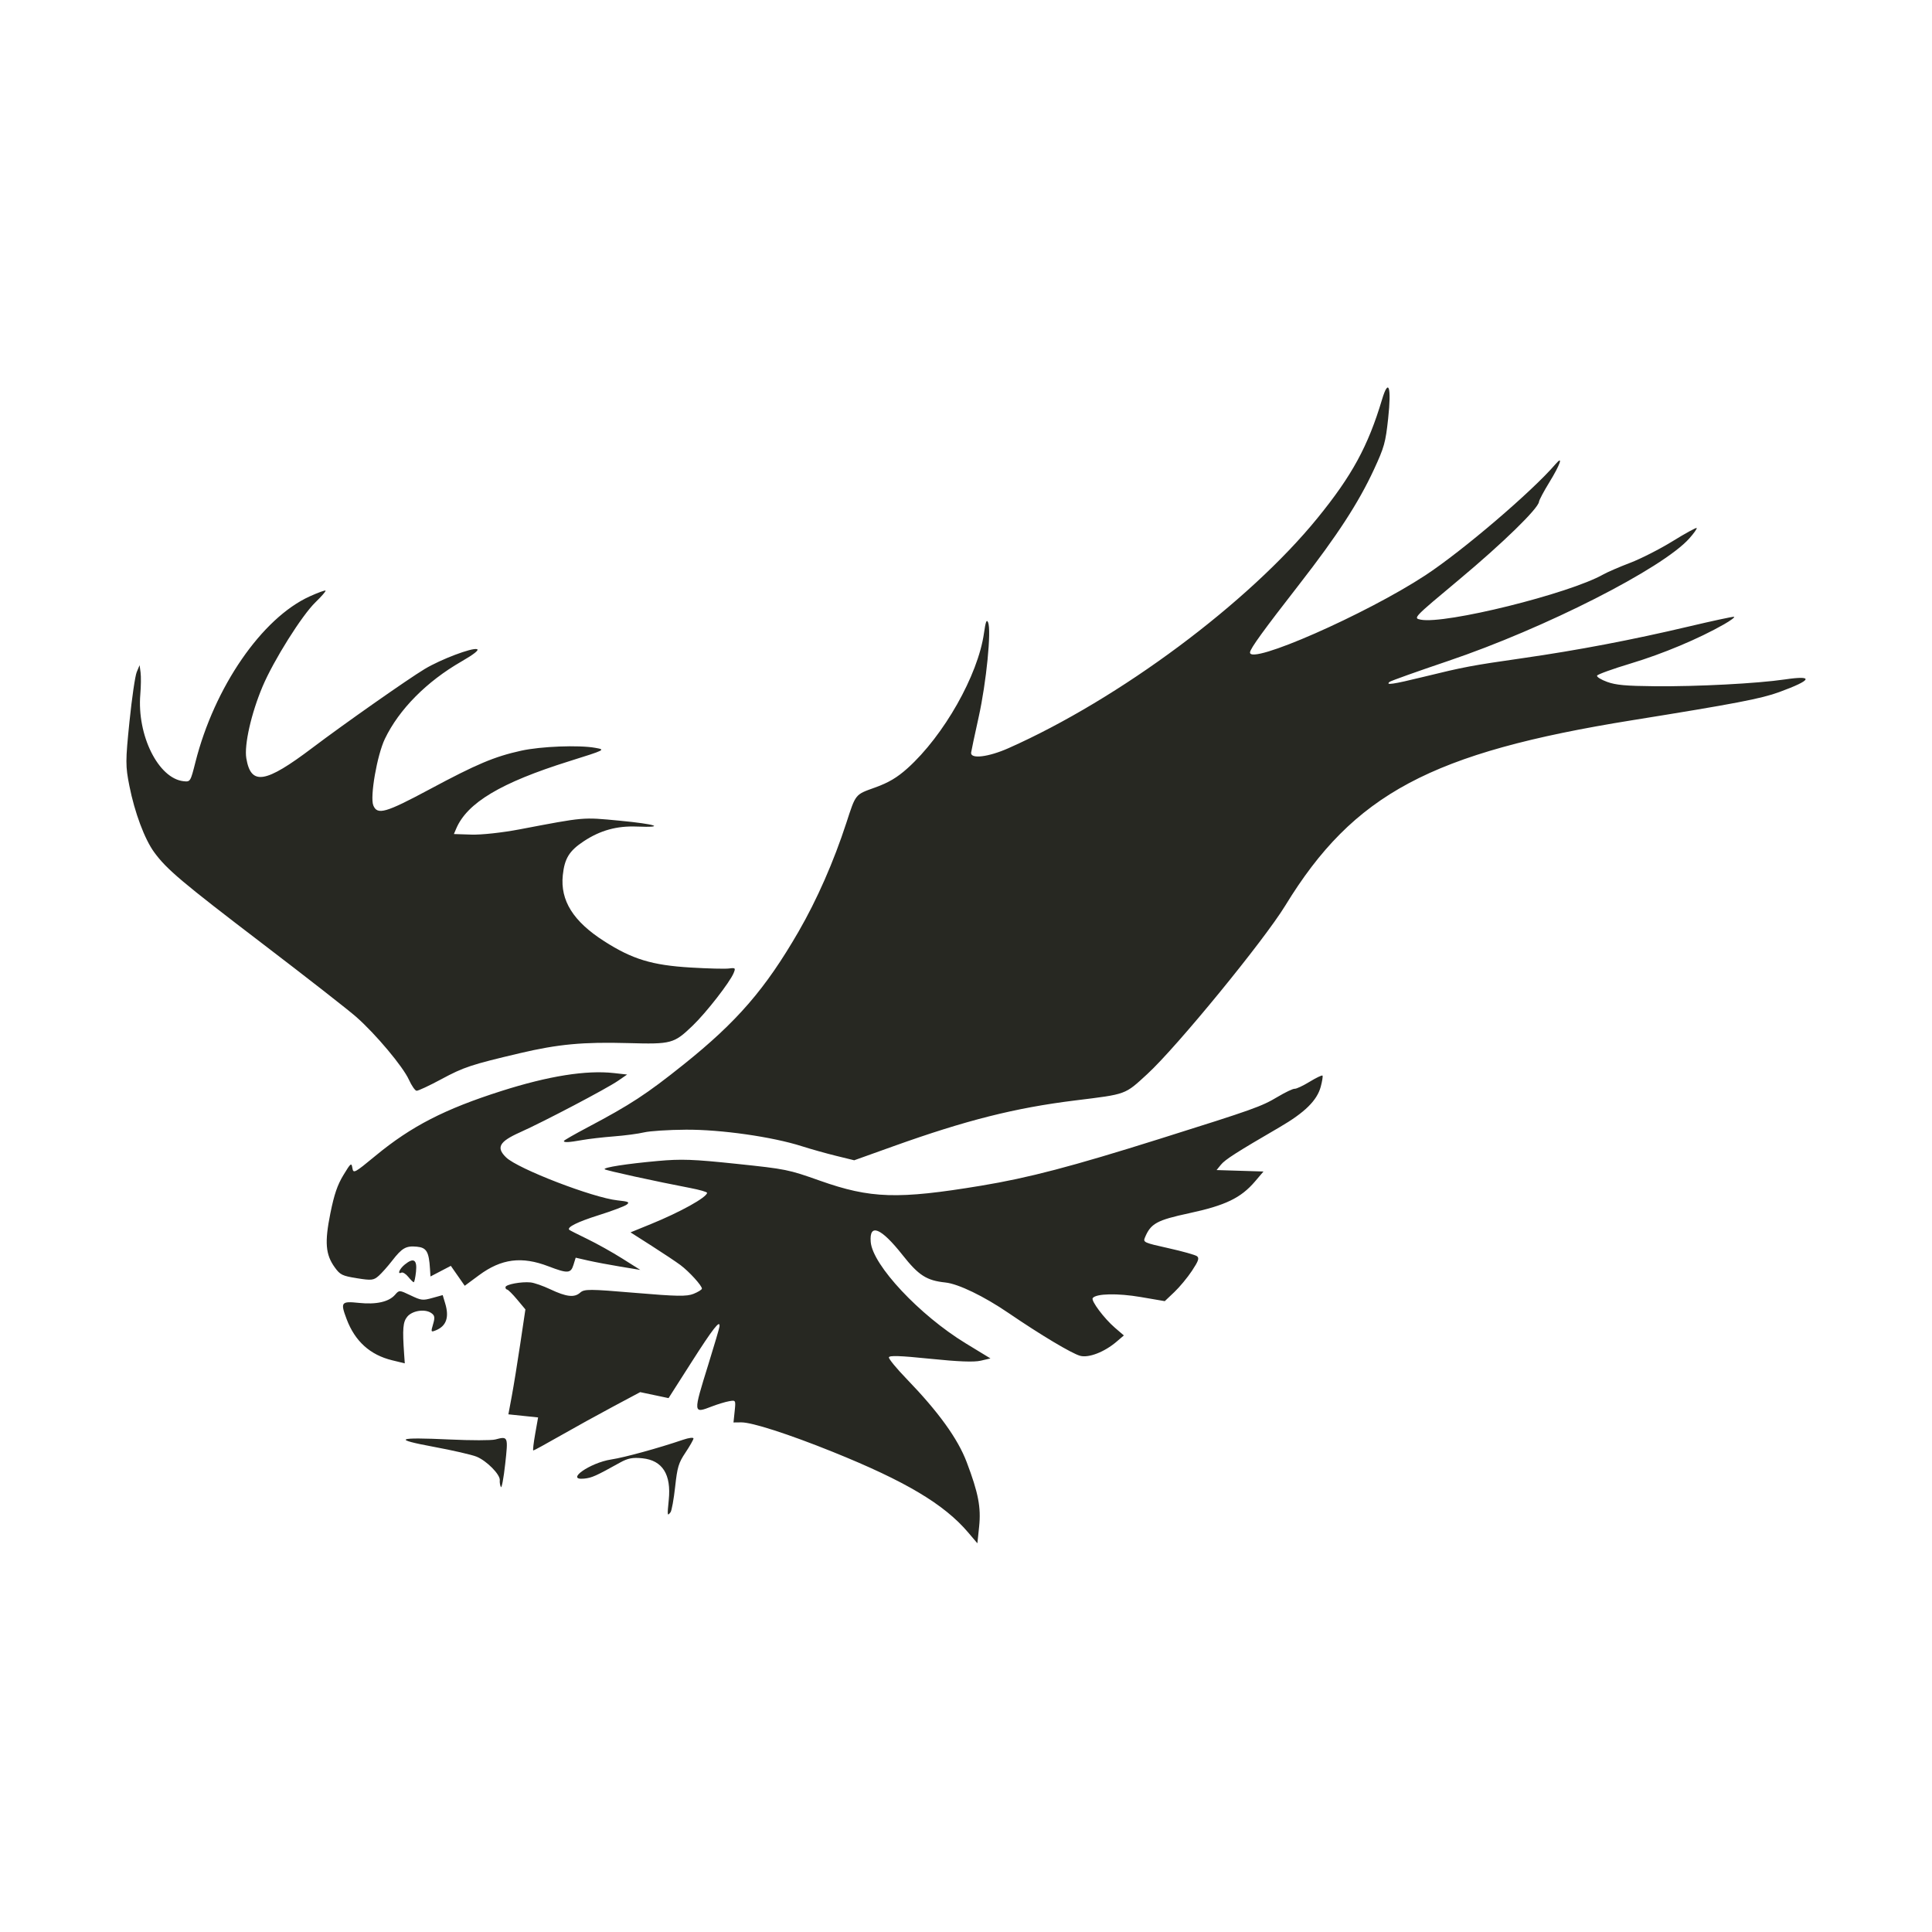
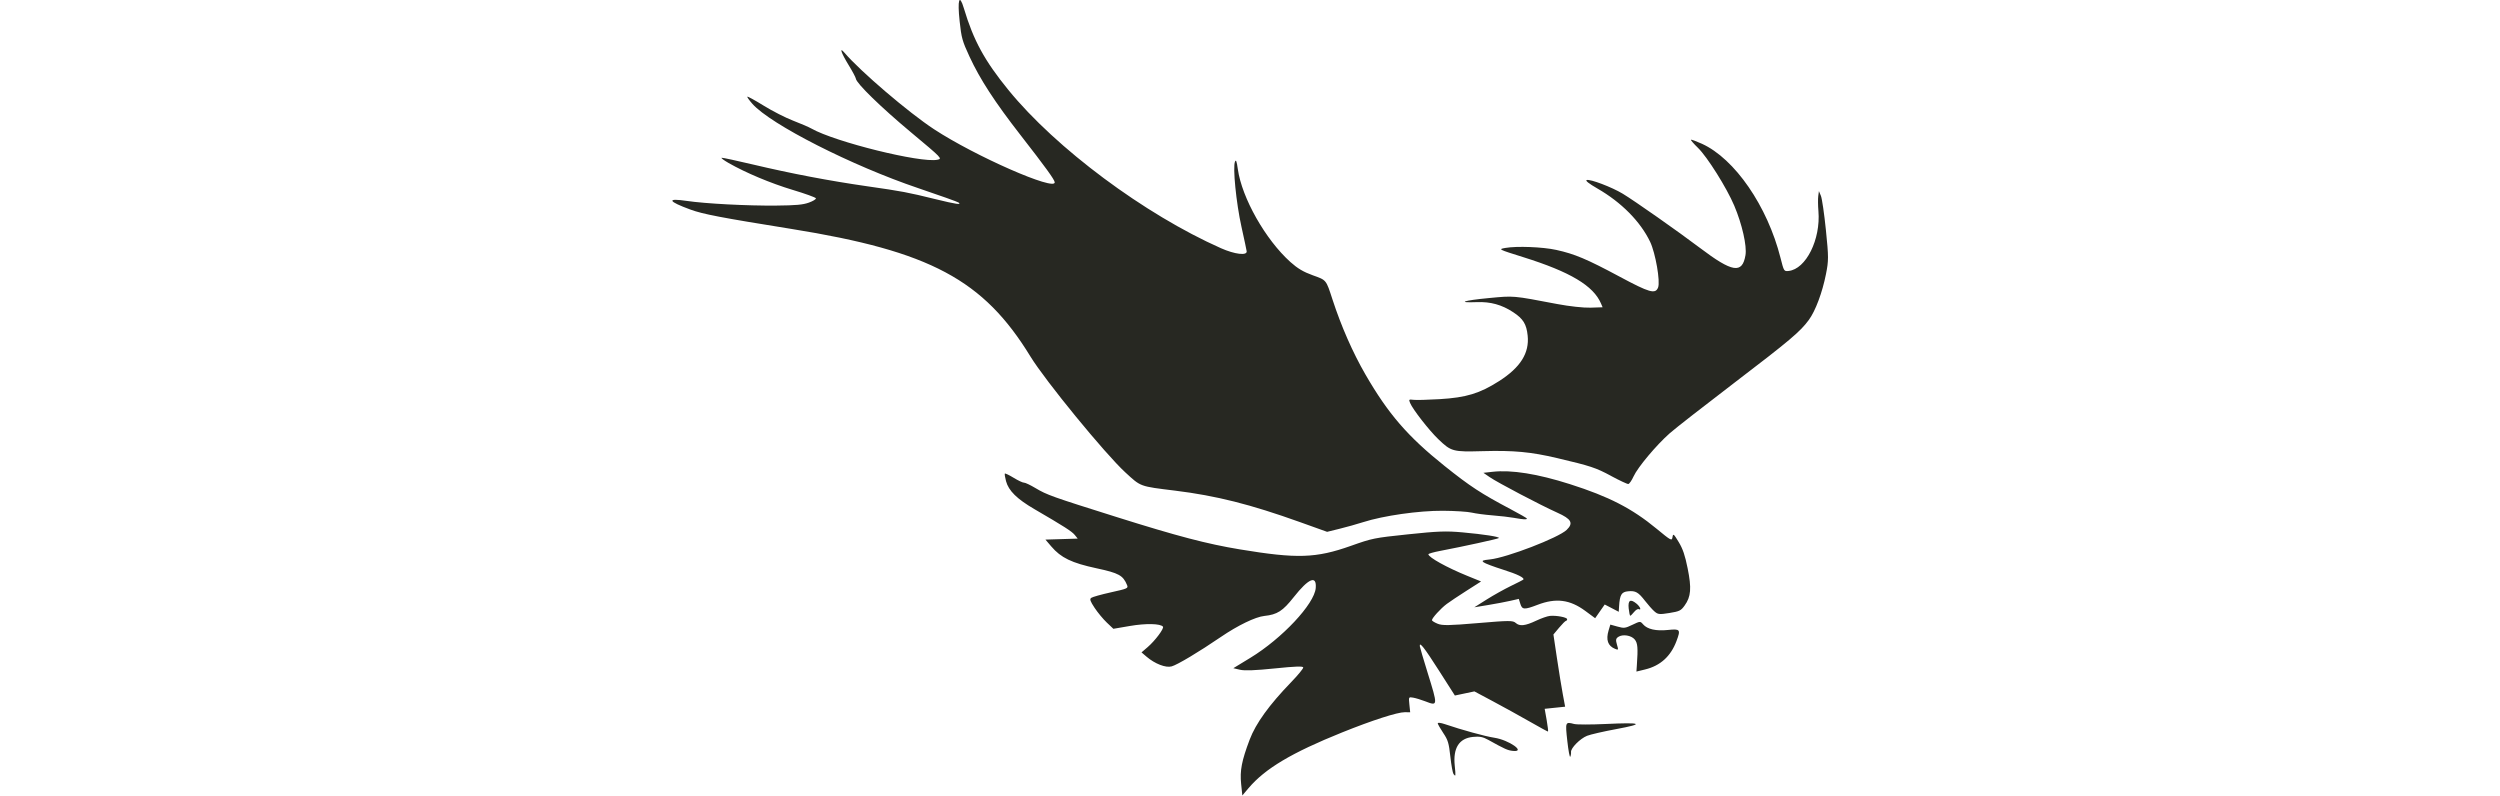
- <svg xmlns="http://www.w3.org/2000/svg" version="1.1" id="svg2" xml:space="preserve" width="512" height="512" viewBox="0 0 512 512">
+ <svg xmlns="http://www.w3.org/2000/svg" version="1.1" id="svg2" xml:space="preserve" width="264" height="84" viewBox="0 0 264 84">
  <defs id="defs6">
    <clipPath clipPathUnits="userSpaceOnUse" id="clipPath18">
      <path d="M 0,800 H 800 V 0 H 0 Z" id="path16" />
    </clipPath>
    <clipPath clipPathUnits="userSpaceOnUse" id="clipPath3426">
      <path d="M 0,800 H 800 V 0 H 0 Z" id="path3424" />
    </clipPath>
  </defs>
-   <g id="g10" transform="matrix(1.333333,0,0,-1.333333,0,512)">
-     <path style="fill:#272822;fill-opacity:1;stroke-width:0.474" d="m 133.276,83.437 c 0.23,0.298 0.64,2.56 0.912,5.027 0.435,3.952 0.678,4.761 2.044,6.809 0.853,1.278 1.573,2.54 1.6,2.805 0.027,0.265 -0.895,0.159 -2.049,-0.234 -4.936,-1.681 -11.647,-3.524 -14.295,-3.926 -4.232,-0.643 -9.259,-4.193 -5.386,-3.804 1.531,0.154 2.309,0.502 7.142,3.192 1.551,0.863 2.522,1.049 4.446,0.848 3.987,-0.416 5.749,-3.207 5.231,-8.287 -0.316,-3.131 -0.298,-3.277 0.357,-2.43 z m 61.334,-2.863 c 0.399,3.825 -0.154,6.692 -2.473,12.819 -1.767,4.669 -5.615,9.996 -11.974,16.575 -1.951,2.019 -3.521,3.926 -3.488,4.237 0.044,0.418 2.188,0.347 8.191,-0.269 5.633,-0.579 8.724,-0.696 10.062,-0.384 l 1.932,0.451 -4.908,2.991 c -9.172,5.589 -18.513,15.557 -18.889,20.157 -0.31,3.796 2.037,2.833 6.325,-2.596 3.207,-4.061 4.776,-5.066 8.521,-5.462 2.577,-0.273 7.659,-2.73 12.554,-6.071 6.351,-4.334 12.554,-8.042 14.219,-8.498 1.699,-0.466 4.834,0.748 7.24,2.804 l 1.456,1.244 -1.772,1.522 c -2.156,1.853 -4.81,5.4 -4.419,5.906 0.695,0.901 4.945,0.99 9.555,0.202 l 4.765,-0.815 1.907,1.809 c 1.049,0.995 2.626,2.898 3.504,4.23 1.29,1.955 1.482,2.511 0.996,2.891 -0.331,0.258 -2.887,0.977 -5.681,1.598 -4.835,1.074 -5.061,1.175 -4.68,2.094 1.165,2.812 2.356,3.469 8.806,4.855 7.205,1.548 10.283,3.033 13.077,6.306 l 1.694,1.985 -4.663,0.143 -4.663,0.143 0.858,1.056 c 0.842,1.036 3.077,2.466 11.665,7.463 5.019,2.92 7.445,5.31 8.184,8.061 0.291,1.083 0.446,2.07 0.345,2.195 -0.101,0.124 -1.254,-0.427 -2.562,-1.226 -1.308,-0.799 -2.642,-1.425 -2.964,-1.391 -0.322,0.034 -1.822,-0.675 -3.333,-1.575 -3.317,-1.976 -4.7,-2.469 -23.494,-8.379 -17.562,-5.523 -26.03,-7.744 -35.5,-9.312 -16.544,-2.74 -21.964,-2.571 -32.056,1.003 -6.269,2.22 -6.69,2.305 -16.565,3.343 -8.628,0.907 -10.954,0.991 -15.664,0.565 -6.18,-0.558 -10.83,-1.282 -10.538,-1.642 0.188,-0.232 10.241,-2.433 17.006,-3.725 1.863,-0.356 3.372,-0.791 3.353,-0.968 -0.096,-0.917 -5.336,-3.824 -11.2,-6.214 l -4.018,-1.637 4.182,-2.668 c 2.3,-1.468 4.878,-3.188 5.73,-3.822 1.746,-1.302 4.332,-4.149 4.274,-4.705 -0.021,-0.202 -0.766,-0.662 -1.655,-1.022 -1.345,-0.545 -3.299,-0.513 -11.627,0.194 -9.073,0.77 -10.094,0.774 -10.908,0.043 -1.15,-1.032 -2.733,-0.853 -5.961,0.674 -1.421,0.672 -3.172,1.282 -3.892,1.356 -1.832,0.187 -4.936,-0.39 -4.992,-0.929 -0.026,-0.247 0.118,-0.466 0.32,-0.487 0.202,-0.021 1.103,-0.918 2.001,-1.994 l 1.634,-1.955 -1.015,-6.804 c -0.558,-3.742 -1.319,-8.434 -1.691,-10.426 l -0.676,-3.622 2.953,-0.308 2.953,-0.308 -0.58,-3.275 c -0.319,-1.801 -0.49,-3.284 -0.379,-3.296 0.111,-0.013 2.524,1.306 5.363,2.928 2.839,1.622 7.576,4.237 10.526,5.81 l 5.363,2.861 2.819,-0.595 2.818,-0.595 4.578,7.172 c 4.287,6.716 5.713,8.531 5.545,7.057 -0.036,-0.339 -1.034,-3.722 -2.213,-7.519 -3.048,-9.817 -3.049,-9.807 0.688,-8.367 1.142,0.44 2.683,0.908 3.424,1.039 1.339,0.237 1.347,0.223 1.116,-1.99 l -0.232,-2.229 1.55,0.017 c 2.109,0.023 9.421,-2.334 18.154,-5.853 14.509,-5.846 22.175,-10.411 26.968,-16.061 l 1.803,-2.125 z m -94.2,12.422 c 0.61,5.516 0.591,5.574 -1.973,4.895 -0.748,-0.198 -4.804,-0.2 -9.015,-0.003 -10.627,0.496 -11.522,0.083 -3.172,-1.465 3.702,-0.686 7.508,-1.56 8.458,-1.942 2.015,-0.81 4.734,-3.564 4.628,-4.687 -0.044,-0.427 0.057,-1.036 0.216,-1.353 0.159,-0.317 0.545,1.733 0.857,4.556 z M 80.323,114.877 c -0.349,5.011 -0.237,6.365 0.618,7.413 0.988,1.212 3.489,1.605 4.757,0.747 0.712,-0.482 0.781,-0.885 0.381,-2.23 -0.464,-1.56 -0.437,-1.62 0.561,-1.213 2.068,0.844 2.674,2.583 1.853,5.316 l -0.505,1.68 -2.053,-0.569 c -1.922,-0.533 -2.197,-0.5 -4.318,0.511 -2.251,1.074 -2.27,1.075 -3.093,0.127 -1.229,-1.416 -3.731,-1.98 -7.189,-1.619 -3.534,0.368 -3.708,0.139 -2.443,-3.219 1.66,-4.405 4.66,-7.119 9.053,-8.188 l 2.509,-0.611 z m -5.048,15.544 c 0.615,0.55 1.808,1.893 2.652,2.984 1.987,2.568 2.768,3.013 4.93,2.806 1.92,-0.183 2.396,-0.987 2.607,-4.394 l 0.095,-1.527 2.024,1.056 2.024,1.056 1.381,-1.98 1.381,-1.98 2.837,2.098 c 4.448,3.289 8.486,3.807 13.795,1.772 3.814,-1.462 4.446,-1.429 4.972,0.263 l 0.45,1.449 2.442,-0.558 c 1.343,-0.307 4.233,-0.854 6.423,-1.215 l 3.981,-0.657 -3.576,2.256 c -1.967,1.241 -5.107,2.996 -6.979,3.9 -1.871,0.904 -3.478,1.722 -3.571,1.816 -0.509,0.515 1.634,1.578 5.875,2.915 2.628,0.828 5.119,1.766 5.536,2.085 0.651,0.497 0.393,0.618 -1.817,0.852 -4.884,0.517 -19.806,6.269 -22.141,8.534 -2.022,1.962 -1.379,3.136 2.721,4.973 4.795,2.148 17.265,8.701 19.532,10.264 l 1.797,1.238 -2.622,0.292 c -5.511,0.615 -12.977,-0.575 -22.37,-3.565 -11.27,-3.588 -17.915,-7.007 -25.022,-12.875 -4.208,-3.474 -4.408,-3.58 -4.594,-2.421 -0.178,1.109 -0.328,0.991 -1.782,-1.412 -1.199,-1.982 -1.833,-3.838 -2.591,-7.591 -1.167,-5.779 -0.97,-8.206 0.876,-10.762 1.069,-1.481 1.481,-1.682 4.398,-2.151 2.9,-0.466 3.328,-0.419 4.335,0.482 z m 7.41,0.82 c 0.25,2.398 -0.469,2.856 -2.234,1.424 -1.059,-0.859 -1.542,-2.034 -0.662,-1.609 0.266,0.128 0.87,-0.244 1.343,-0.827 0.473,-0.583 0.966,-1.071 1.095,-1.084 0.13,-0.012 0.335,0.93 0.457,2.096 z m 32.98,26.159 c 1.335,0.238 4.198,0.569 6.361,0.735 2.164,0.166 4.86,0.525 5.992,0.796 1.132,0.271 4.868,0.512 8.303,0.534 6.973,0.045 17.197,-1.412 23.05,-3.285 1.775,-0.568 4.844,-1.43 6.819,-1.914 l 3.591,-0.881 7.805,2.795 c 14.417,5.163 24.178,7.623 36.095,9.097 10.338,1.278 9.83,1.092 14.383,5.274 5.818,5.343 23.133,26.49 27.39,33.45 13.577,22.2 28.978,30.424 69.015,36.857 20.393,3.276 25.564,4.267 29.169,5.586 6.556,2.4 6.99,3.377 1.115,2.512 -5.476,-0.806 -17.416,-1.43 -25.87,-1.351 -5.724,0.053 -7.702,0.233 -9.439,0.859 -1.209,0.436 -2.116,0.998 -2.016,1.249 0.1,0.252 3.107,1.338 6.684,2.414 6.381,1.92 13.527,4.919 18.542,7.781 1.392,0.794 2.281,1.47 1.975,1.502 -0.306,0.032 -4.363,-0.842 -9.015,-1.942 -11.192,-2.646 -22.027,-4.711 -32.966,-6.282 -10.238,-1.471 -11.612,-1.73 -19.797,-3.736 -5.977,-1.465 -7.583,-1.698 -6.636,-0.966 0.271,0.21 5.492,2.072 11.604,4.138 19.222,6.499 42.633,18.394 47.942,24.359 0.906,1.017 1.566,1.95 1.466,2.072 -0.099,0.122 -2.242,-1.052 -4.762,-2.609 -2.52,-1.557 -6.323,-3.495 -8.451,-4.306 -2.128,-0.811 -4.53,-1.849 -5.338,-2.306 -6.802,-3.849 -31.504,-9.966 -36.312,-8.992 -1.51,0.306 -1.468,0.349 7.614,7.933 8.7,7.265 15.768,14.15 15.909,15.499 0.036,0.344 0.969,2.096 2.073,3.895 2.145,3.493 2.815,5.455 1.23,3.603 -4.653,-5.436 -18.511,-17.273 -25.895,-22.119 -11.813,-7.751 -35.121,-17.987 -34.841,-15.3 0.083,0.795 2.645,4.33 9.824,13.555 7.497,9.634 11.752,16.177 14.796,22.757 2.063,4.459 2.311,5.348 2.833,10.161 0.681,6.285 0.088,8.129 -1.215,3.777 -2.784,-9.298 -5.969,-15.143 -12.86,-23.605 -13.713,-16.839 -39.316,-35.899 -61.386,-45.7 -3.994,-1.773 -7.568,-2.203 -7.431,-0.894 0.031,0.299 0.71,3.493 1.508,7.097 1.528,6.899 2.551,17.23 1.862,18.806 -0.29,0.663 -0.489,0.135 -0.814,-2.164 -1.182,-8.341 -7.983,-20.357 -15.189,-26.833 -2.059,-1.851 -3.78,-2.871 -6.463,-3.834 -3.978,-1.427 -3.809,-1.219 -5.692,-7 -2.522,-7.737 -5.845,-15.301 -9.51,-21.64 -6.591,-11.4 -12.224,-17.914 -22.836,-26.405 -7.383,-5.908 -10.558,-7.985 -19.116,-12.511 -2.565,-1.356 -4.675,-2.567 -4.687,-2.69 -0.037,-0.347 0.951,-0.3 3.591,0.17 z m -27.948,12.101 c 4.472,2.406 5.919,2.885 15.627,5.173 7.597,1.79 12.557,2.253 21.476,2.004 8.673,-0.242 9.118,-0.121 12.877,3.489 2.664,2.558 7.374,8.609 8.119,10.429 0.414,1.012 0.347,1.078 -0.936,0.909 -0.76,-0.1 -4.18,-0.015 -7.6,0.19 -7.684,0.46 -11.578,1.643 -17.17,5.217 -6.168,3.942 -8.775,8.093 -8.249,13.135 0.348,3.337 1.286,4.852 4.19,6.765 3.266,2.152 6.549,3.058 10.516,2.903 5.929,-0.232 3.819,0.483 -3.451,1.171 -7.416,0.702 -6.785,0.756 -19.833,-1.726 -3.452,-0.657 -7.586,-1.108 -9.572,-1.044 l -3.496,0.112 0.465,1.09 c 2.191,5.133 8.882,9.126 22.393,13.364 7.311,2.294 7.334,2.305 5.238,2.681 -3.275,0.587 -10.807,0.295 -14.731,-0.571 -5.31,-1.172 -8.838,-2.659 -18.166,-7.659 -8.781,-4.707 -10.416,-5.175 -11.217,-3.212 -0.695,1.702 0.749,9.995 2.302,13.228 2.811,5.848 8.288,11.386 15.196,15.363 2.487,1.432 3.591,2.305 3.113,2.461 -1.002,0.327 -7.214,-2.027 -10.388,-3.936 -3.368,-2.026 -16.041,-10.921 -22.301,-15.653 -9.408,-7.112 -12.243,-7.564 -13.162,-2.099 -0.446,2.655 0.981,8.95 3.242,14.291 2.188,5.17 7.801,14.108 10.501,16.72 1.196,1.157 2.098,2.197 2.005,2.312 -0.093,0.115 -1.517,-0.403 -3.163,-1.151 -9.484,-4.307 -18.931,-18.019 -22.703,-32.955 -0.976,-3.866 -1.008,-3.916 -2.333,-3.778 -5.025,0.524 -9.308,9.124 -8.616,17.303 0.133,1.576 0.156,3.518 0.051,4.315 l -0.192,1.449 -0.575,-1.369 c -0.316,-0.753 -0.965,-5.188 -1.441,-9.855 -0.803,-7.87 -0.805,-8.796 -0.019,-12.761 1.053,-5.314 3.024,-10.586 4.936,-13.203 2.477,-3.392 5.468,-5.915 21.661,-18.274 8.615,-6.576 16.941,-13.081 18.501,-14.456 3.857,-3.4 9.271,-9.853 10.458,-12.467 0.536,-1.18 1.221,-2.171 1.523,-2.203 0.302,-0.032 2.519,1.003 4.928,2.299 z" id="path4487" />
+   <g id="g10" transform="matrix(1.333333,0,0,-1.333333,0,84)">
+     <path style="fill:#272822;fill-opacity:1;stroke-width:0.13" d="m 115.118,1.697 c -0.063,0.082 -0.176,0.702 -0.25,1.379 -0.119,1.084 -0.186,1.306 -0.56,1.867 -0.234,0.351 -0.431,0.697 -0.439,0.769 -0.007,0.073 0.245,0.044 0.562,-0.064 1.354,-0.461 3.194,-0.966 3.92,-1.077 1.161,-0.176 2.539,-1.15 1.477,-1.043 -0.42,0.042 -0.633,0.138 -1.959,0.875 -0.425,0.237 -0.692,0.288 -1.219,0.233 -1.093,-0.114 -1.577,-0.879 -1.435,-2.273 0.087,-0.859 0.082,-0.899 -0.098,-0.666 z M 98.298,0.912 c -0.109,1.049 0.042,1.835 0.678,3.515 0.485,1.28 1.54,2.741 3.284,4.546 0.535,0.554 0.966,1.077 0.956,1.162 -0.012,0.115 -0.6,0.095 -2.246,-0.074 C 99.425,9.902 98.577,9.87 98.21,9.955 l -0.53,0.124 1.346,0.82 c 2.515,1.533 5.077,4.266 5.18,5.528 0.085,1.041 -0.559,0.777 -1.735,-0.712 -0.879,-1.114 -1.31,-1.389 -2.337,-1.498 -0.707,-0.075 -2.1,-0.749 -3.443,-1.665 -1.742,-1.189 -3.443,-2.205 -3.899,-2.331 -0.466,-0.128 -1.326,0.205 -1.985,0.769 l -0.399,0.341 0.486,0.417 c 0.591,0.508 1.319,1.481 1.212,1.62 -0.191,0.247 -1.356,0.272 -2.62,0.055 l -1.307,-0.224 -0.523,0.496 c -0.288,0.273 -0.72,0.795 -0.961,1.16 -0.354,0.536 -0.406,0.689 -0.273,0.793 0.091,0.071 0.792,0.268 1.558,0.438 1.326,0.294 1.388,0.322 1.284,0.574 -0.319,0.771 -0.646,0.951 -2.415,1.331 -1.976,0.425 -2.82,0.832 -3.586,1.729 l -0.465,0.544 1.279,0.039 1.279,0.039 -0.235,0.29 c -0.231,0.284 -0.844,0.676 -3.199,2.047 -1.376,0.801 -2.042,1.456 -2.244,2.211 -0.08,0.297 -0.122,0.568 -0.095,0.602 0.028,0.034 0.344,-0.117 0.703,-0.336 0.359,-0.219 0.725,-0.391 0.813,-0.382 0.088,0.009 0.5,-0.185 0.914,-0.432 0.91,-0.542 1.289,-0.677 6.443,-2.298 4.816,-1.515 7.138,-2.124 9.735,-2.554 4.537,-0.751 6.023,-0.705 8.791,0.275 1.719,0.609 1.835,0.632 4.543,0.917 2.366,0.249 3.004,0.272 4.296,0.155 1.695,-0.153 2.97,-0.352 2.89,-0.45 -0.051,-0.064 -2.808,-0.667 -4.664,-1.021 -0.511,-0.098 -0.925,-0.217 -0.92,-0.265 0.026,-0.252 1.463,-1.049 3.072,-1.704 l 1.102,-0.449 -1.147,-0.732 c -0.631,-0.402 -1.338,-0.874 -1.571,-1.048 -0.479,-0.357 -1.188,-1.138 -1.172,-1.29 0.006,-0.055 0.21,-0.182 0.454,-0.28 0.369,-0.15 0.905,-0.141 3.188,0.053 2.488,0.211 2.768,0.212 2.992,0.012 0.315,-0.283 0.75,-0.234 1.635,0.185 0.39,0.184 0.87,0.352 1.067,0.372 0.502,0.051 1.354,-0.107 1.369,-0.255 0.007,-0.068 -0.033,-0.128 -0.088,-0.134 -0.055,-0.006 -0.302,-0.252 -0.549,-0.547 l -0.448,-0.536 0.278,-1.866 c 0.153,-1.026 0.362,-2.313 0.464,-2.859 l 0.185,-0.993 -0.81,-0.084 -0.81,-0.084 0.159,-0.898 c 0.087,-0.494 0.134,-0.901 0.104,-0.904 -0.03,-0.004 -0.692,0.358 -1.471,0.803 -0.779,0.445 -2.078,1.162 -2.887,1.593 l -1.471,0.785 -0.773,-0.163 -0.773,-0.163 -1.255,1.967 c -1.176,1.842 -1.567,2.34 -1.521,1.935 0.01,-0.093 0.284,-1.021 0.607,-2.062 0.836,-2.692 0.836,-2.69 -0.189,-2.295 -0.313,0.121 -0.736,0.249 -0.939,0.285 -0.367,0.065 -0.369,0.061 -0.306,-0.546 l 0.064,-0.611 -0.425,0.005 C 110.683,6.599 108.678,5.952 106.283,4.987 102.304,3.384 100.202,2.132 98.887,0.583 L 98.393,0 Z M 124.131,4.318 c -0.167,1.513 -0.162,1.529 0.541,1.342 0.205,-0.054 1.317,-0.055 2.472,-8.22e-4 2.914,0.136 3.16,0.023 0.87,-0.402 -1.015,-0.188 -2.059,-0.428 -2.32,-0.533 -0.553,-0.222 -1.298,-0.977 -1.269,-1.285 0.012,-0.117 -0.016,-0.284 -0.059,-0.371 -0.044,-0.087 -0.15,0.475 -0.235,1.249 z m 5.509,6.001 c 0.096,1.374 0.065,1.746 -0.169,2.033 -0.271,0.332 -0.957,0.44 -1.304,0.205 -0.195,-0.132 -0.214,-0.243 -0.104,-0.611 0.127,-0.428 0.12,-0.444 -0.154,-0.333 -0.567,0.232 -0.733,0.708 -0.508,1.458 l 0.138,0.461 0.563,-0.156 c 0.527,-0.146 0.603,-0.137 1.184,0.14 0.617,0.294 0.623,0.295 0.848,0.035 0.337,-0.388 1.023,-0.543 1.972,-0.444 0.969,0.101 1.017,0.038 0.67,-0.883 -0.455,-1.208 -1.278,-1.952 -2.483,-2.245 l -0.688,-0.167 z m 1.384,4.263 c -0.169,0.151 -0.496,0.519 -0.727,0.818 -0.545,0.704 -0.759,0.826 -1.352,0.77 -0.526,-0.05 -0.657,-0.271 -0.715,-1.205 l -0.026,-0.419 -0.555,0.289 -0.555,0.289 -0.379,-0.543 -0.379,-0.543 -0.778,0.575 c -1.22,0.902 -2.327,1.044 -3.783,0.486 -1.046,-0.401 -1.219,-0.392 -1.363,0.072 l -0.123,0.397 -0.67,-0.153 c -0.368,-0.084 -1.161,-0.234 -1.761,-0.333 l -1.092,-0.18 0.981,0.619 c 0.539,0.34 1.401,0.821 1.914,1.07 0.513,0.248 0.954,0.472 0.979,0.498 0.139,0.141 -0.448,0.433 -1.611,0.799 -0.721,0.227 -1.404,0.484 -1.518,0.572 -0.178,0.136 -0.108,0.17 0.498,0.234 1.339,0.142 5.432,1.719 6.072,2.34 0.554,0.538 0.378,0.86 -0.746,1.364 -1.315,0.589 -4.735,2.386 -5.356,2.815 l -0.493,0.34 0.719,0.08 c 1.511,0.169 3.559,-0.158 6.135,-0.978 3.091,-0.984 4.913,-1.922 6.862,-3.531 1.154,-0.953 1.209,-0.982 1.26,-0.664 0.049,0.304 0.09,0.272 0.489,-0.387 0.329,-0.543 0.503,-1.053 0.71,-2.082 0.32,-1.585 0.266,-2.25 -0.24,-2.951 -0.293,-0.406 -0.406,-0.461 -1.206,-0.59 -0.795,-0.128 -0.913,-0.115 -1.189,0.132 z m -2.032,0.225 c -0.069,0.658 0.129,0.783 0.613,0.39 0.29,-0.236 0.423,-0.558 0.181,-0.441 -0.073,0.035 -0.239,-0.067 -0.368,-0.227 -0.13,-0.16 -0.265,-0.294 -0.3,-0.297 -0.035,-0.003 -0.092,0.255 -0.125,0.575 z m -9.044,7.174 c -0.366,0.065 -1.151,0.156 -1.744,0.202 -0.593,0.046 -1.333,0.144 -1.643,0.218 -0.31,0.074 -1.335,0.14 -2.277,0.146 -1.912,0.012 -4.716,-0.387 -6.321,-0.901 -0.487,-0.156 -1.328,-0.392 -1.87,-0.525 l -0.985,-0.242 -2.14,0.767 c -3.954,1.416 -6.631,2.091 -9.899,2.495 -2.835,0.35 -2.696,0.299 -3.944,1.446 -1.595,1.465 -6.344,7.265 -7.511,9.173 -3.723,6.088 -7.947,8.344 -18.927,10.108 -5.592,0.898 -7.011,1.17 -7.999,1.532 -1.798,0.658 -1.917,0.926 -0.306,0.689 1.502,-0.221 4.776,-0.392 7.095,-0.371 1.57,0.015 2.112,0.064 2.589,0.236 0.332,0.119 0.58,0.274 0.553,0.343 -0.027,0.069 -0.852,0.367 -1.833,0.662 -1.75,0.527 -3.71,1.349 -5.085,2.134 -0.382,0.218 -0.625,0.403 -0.542,0.412 0.084,0.009 1.196,-0.231 2.472,-0.533 3.069,-0.726 6.041,-1.292 9.04,-1.723 2.808,-0.403 3.184,-0.474 5.429,-1.025 1.639,-0.402 2.079,-0.466 1.82,-0.265 -0.074,0.058 -1.506,0.568 -3.182,1.135 -5.271,1.782 -11.692,5.044 -13.147,6.68 -0.248,0.279 -0.429,0.535 -0.402,0.568 0.027,0.034 0.615,-0.289 1.306,-0.716 0.691,-0.427 1.734,-0.958 2.317,-1.181 0.584,-0.222 1.242,-0.507 1.464,-0.632 1.865,-1.056 8.64,-2.733 9.958,-2.466 0.414,0.084 0.403,0.096 -2.088,2.176 -2.386,1.992 -4.324,3.881 -4.363,4.25 -0.01,0.094 -0.266,0.575 -0.569,1.068 -0.588,0.958 -0.772,1.496 -0.337,0.988 1.276,-1.491 5.076,-4.737 7.101,-6.066 3.24,-2.126 9.632,-4.933 9.555,-4.196 -0.023,0.218 -0.725,1.188 -2.694,3.717 -2.056,2.642 -3.223,4.436 -4.058,6.241 -0.566,1.223 -0.634,1.467 -0.777,2.787 -0.187,1.724 -0.024,2.229 0.333,1.036 0.763,-2.55 1.637,-4.153 3.527,-6.473 3.761,-4.618 10.782,-9.845 16.835,-12.533 1.095,-0.486 2.075,-0.604 2.038,-0.245 -0.008,0.082 -0.195,0.958 -0.414,1.946 -0.419,1.892 -0.7,4.725 -0.511,5.157 0.08,0.182 0.134,0.037 0.223,-0.593 0.324,-2.288 2.189,-5.583 4.165,-7.359 0.565,-0.508 1.037,-0.787 1.773,-1.051 1.091,-0.391 1.044,-0.334 1.561,-1.92 0.692,-2.122 1.603,-4.196 2.608,-5.935 1.807,-3.126 3.352,-4.913 6.262,-7.241 2.025,-1.62 2.895,-2.19 5.242,-3.431 0.704,-0.372 1.282,-0.704 1.285,-0.738 0.01,-0.095 -0.261,-0.082 -0.985,0.047 z m 7.664,3.319 c -1.226,0.66 -1.623,0.791 -4.286,1.419 -2.083,0.491 -3.443,0.618 -5.89,0.55 -2.379,-0.066 -2.5,-0.033 -3.531,0.957 -0.73,0.702 -2.022,2.361 -2.226,2.86 -0.114,0.278 -0.095,0.296 0.257,0.249 0.208,-0.028 1.146,-0.004 2.084,0.052 2.107,0.126 3.175,0.451 4.709,1.431 1.691,1.081 2.406,2.219 2.262,3.602 -0.095,0.915 -0.353,1.331 -1.149,1.855 -0.896,0.59 -1.796,0.839 -2.884,0.796 -1.626,-0.064 -1.047,0.133 0.946,0.321 2.034,0.192 1.861,0.207 5.439,-0.473 0.947,-0.18 2.08,-0.304 2.625,-0.286 l 0.959,0.031 -0.128,0.299 c -0.601,1.408 -2.436,2.503 -6.141,3.665 -2.005,0.629 -2.011,0.632 -1.437,0.735 0.898,0.161 2.964,0.081 4.04,-0.157 1.456,-0.321 2.424,-0.729 4.982,-2.1 2.408,-1.291 2.857,-1.419 3.076,-0.881 0.191,0.467 -0.205,2.741 -0.631,3.628 -0.771,1.604 -2.273,3.122 -4.167,4.213 -0.682,0.393 -0.985,0.632 -0.854,0.675 0.275,0.09 1.978,-0.556 2.849,-1.08 0.924,-0.556 4.399,-2.995 6.116,-4.293 2.58,-1.95 3.358,-2.074 3.61,-0.576 0.122,0.728 -0.269,2.455 -0.889,3.919 -0.6,1.418 -2.139,3.869 -2.88,4.585 -0.328,0.317 -0.575,0.603 -0.55,0.634 0.025,0.032 0.416,-0.111 0.867,-0.316 2.601,-1.181 5.192,-4.941 6.226,-9.038 0.268,-1.06 0.276,-1.074 0.64,-1.036 1.378,0.144 2.552,2.502 2.363,4.745 -0.037,0.432 -0.043,0.965 -0.014,1.183 l 0.053,0.397 0.158,-0.376 c 0.087,-0.207 0.265,-1.423 0.395,-2.703 0.22,-2.158 0.221,-2.412 0.005,-3.5 -0.289,-1.457 -0.829,-2.903 -1.354,-3.621 -0.679,-0.93 -1.5,-1.622 -5.94,-5.011 -2.363,-1.803 -4.646,-3.587 -5.074,-3.964 -1.058,-0.932 -2.542,-2.702 -2.868,-3.419 -0.147,-0.324 -0.335,-0.595 -0.418,-0.604 -0.083,-0.009 -0.691,0.275 -1.352,0.631 z" id="path4487" />
  </g>
</svg>
